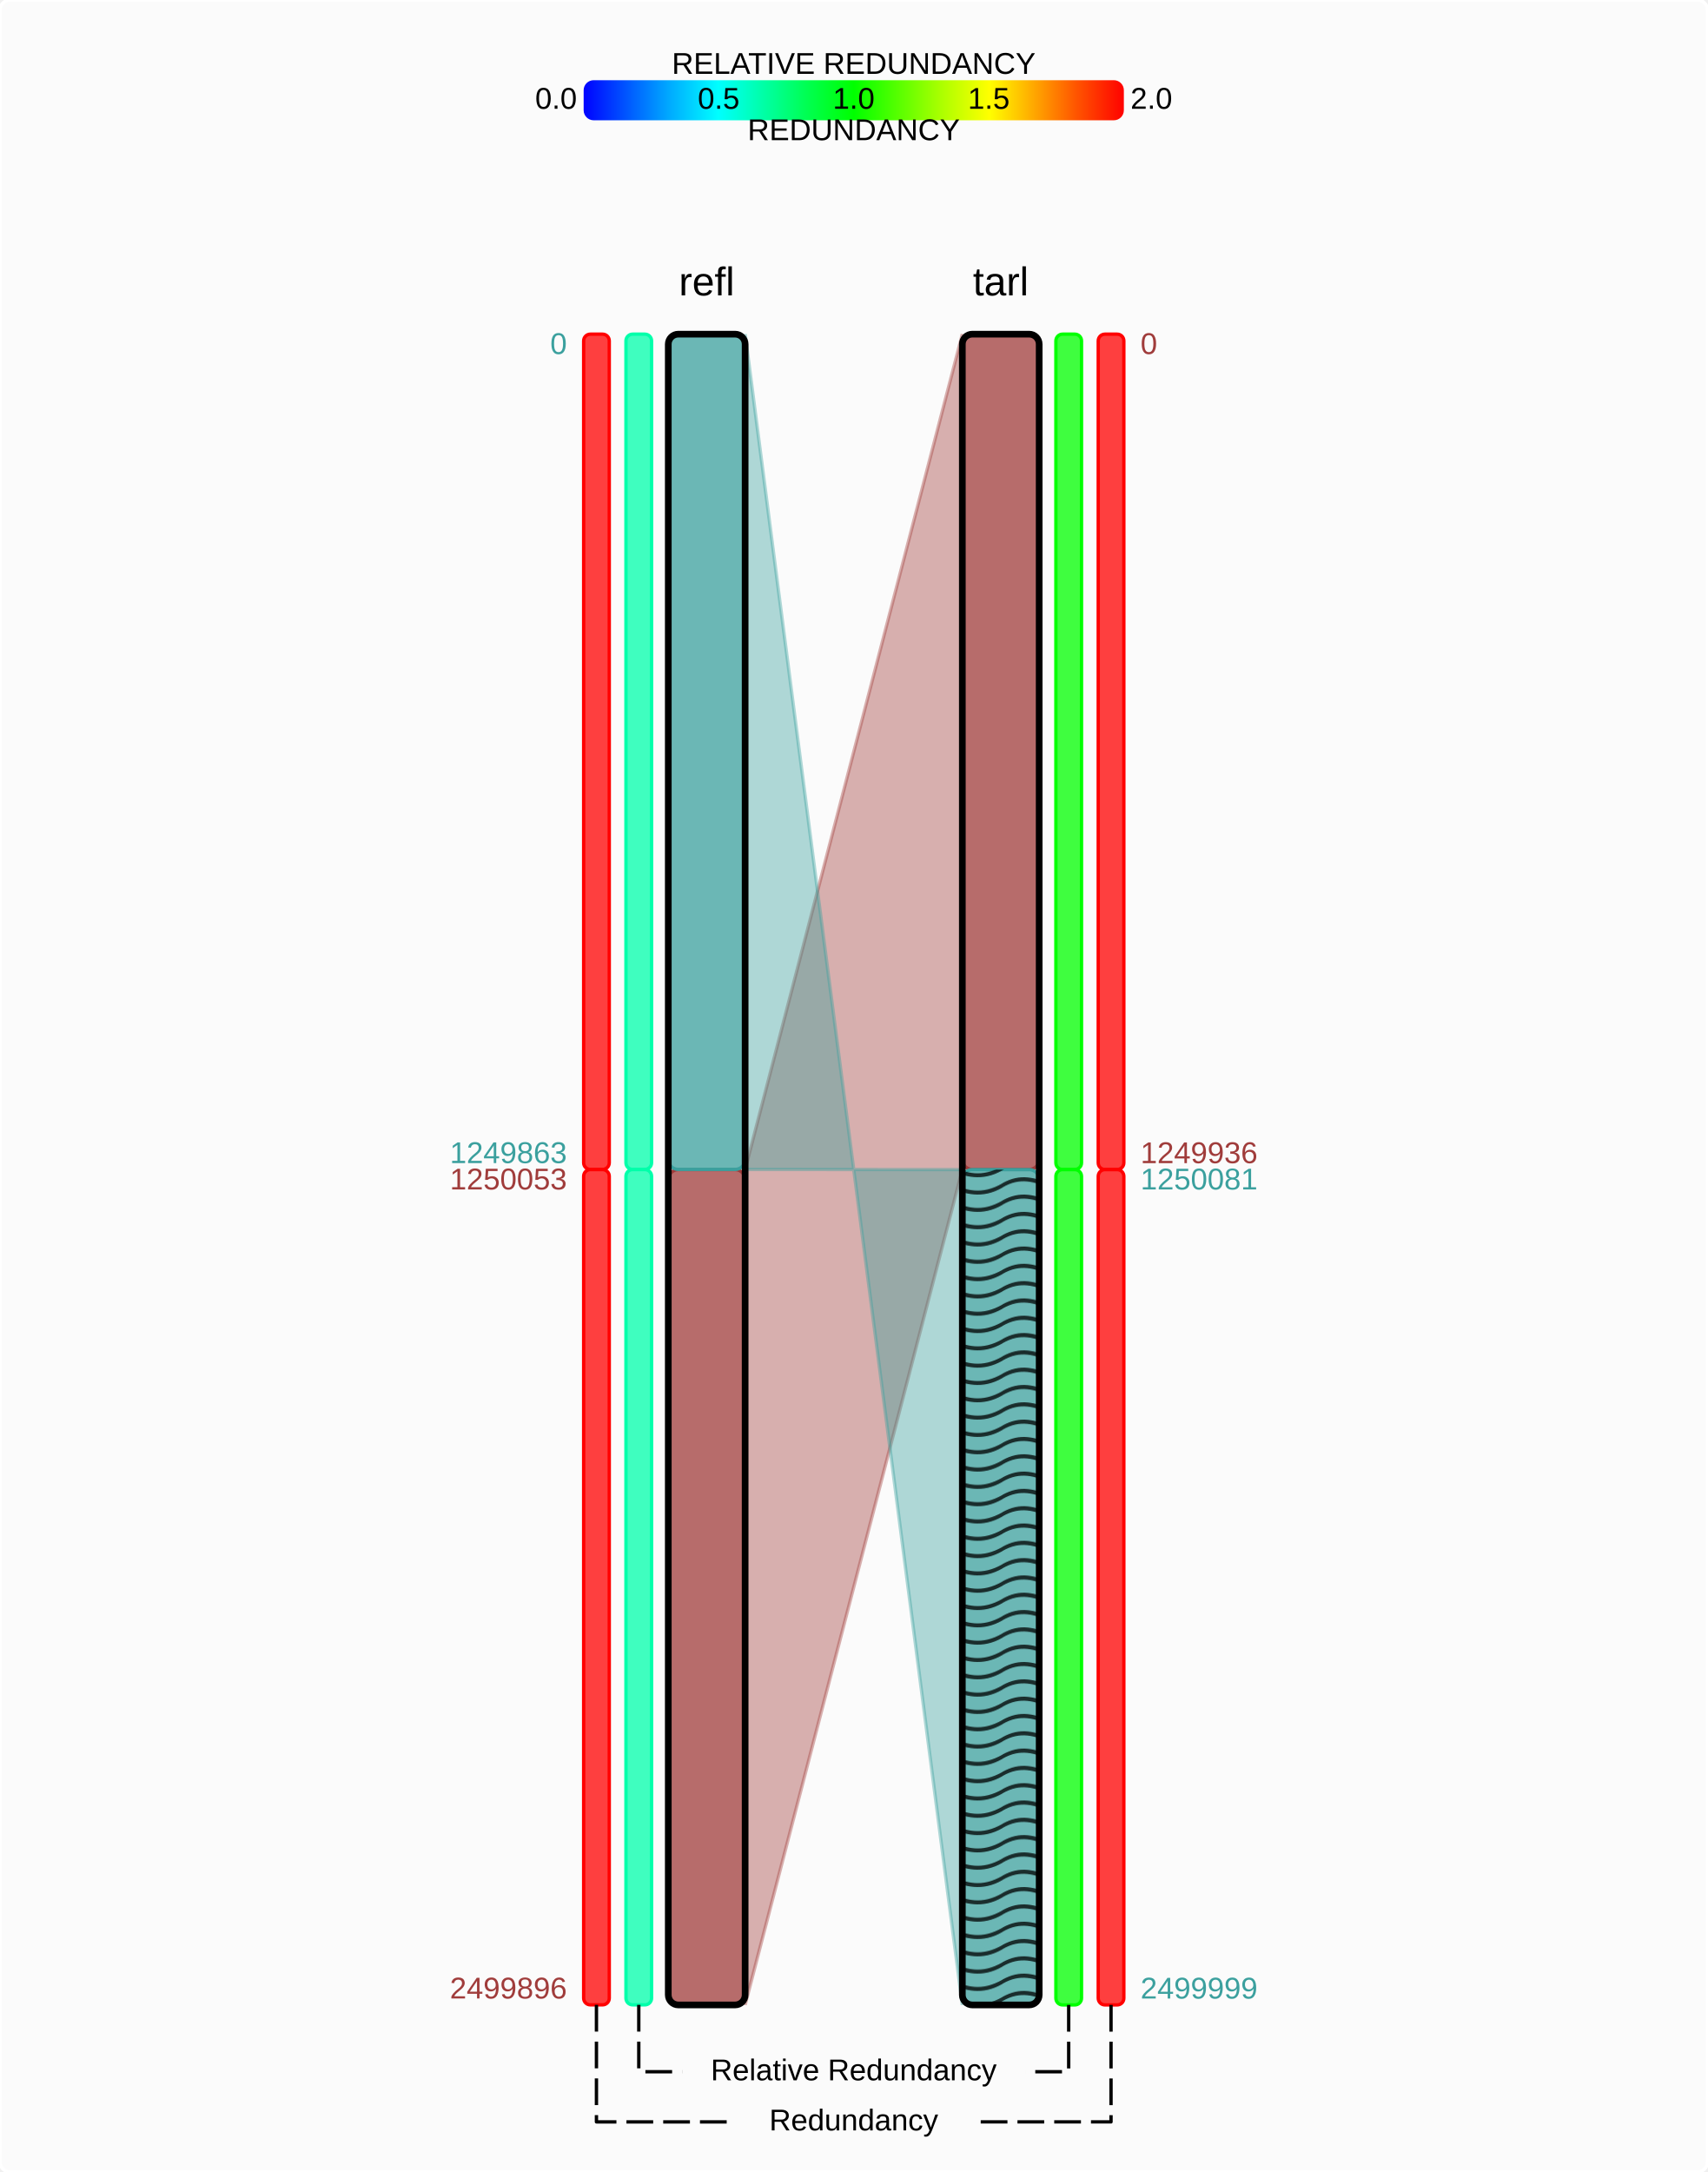
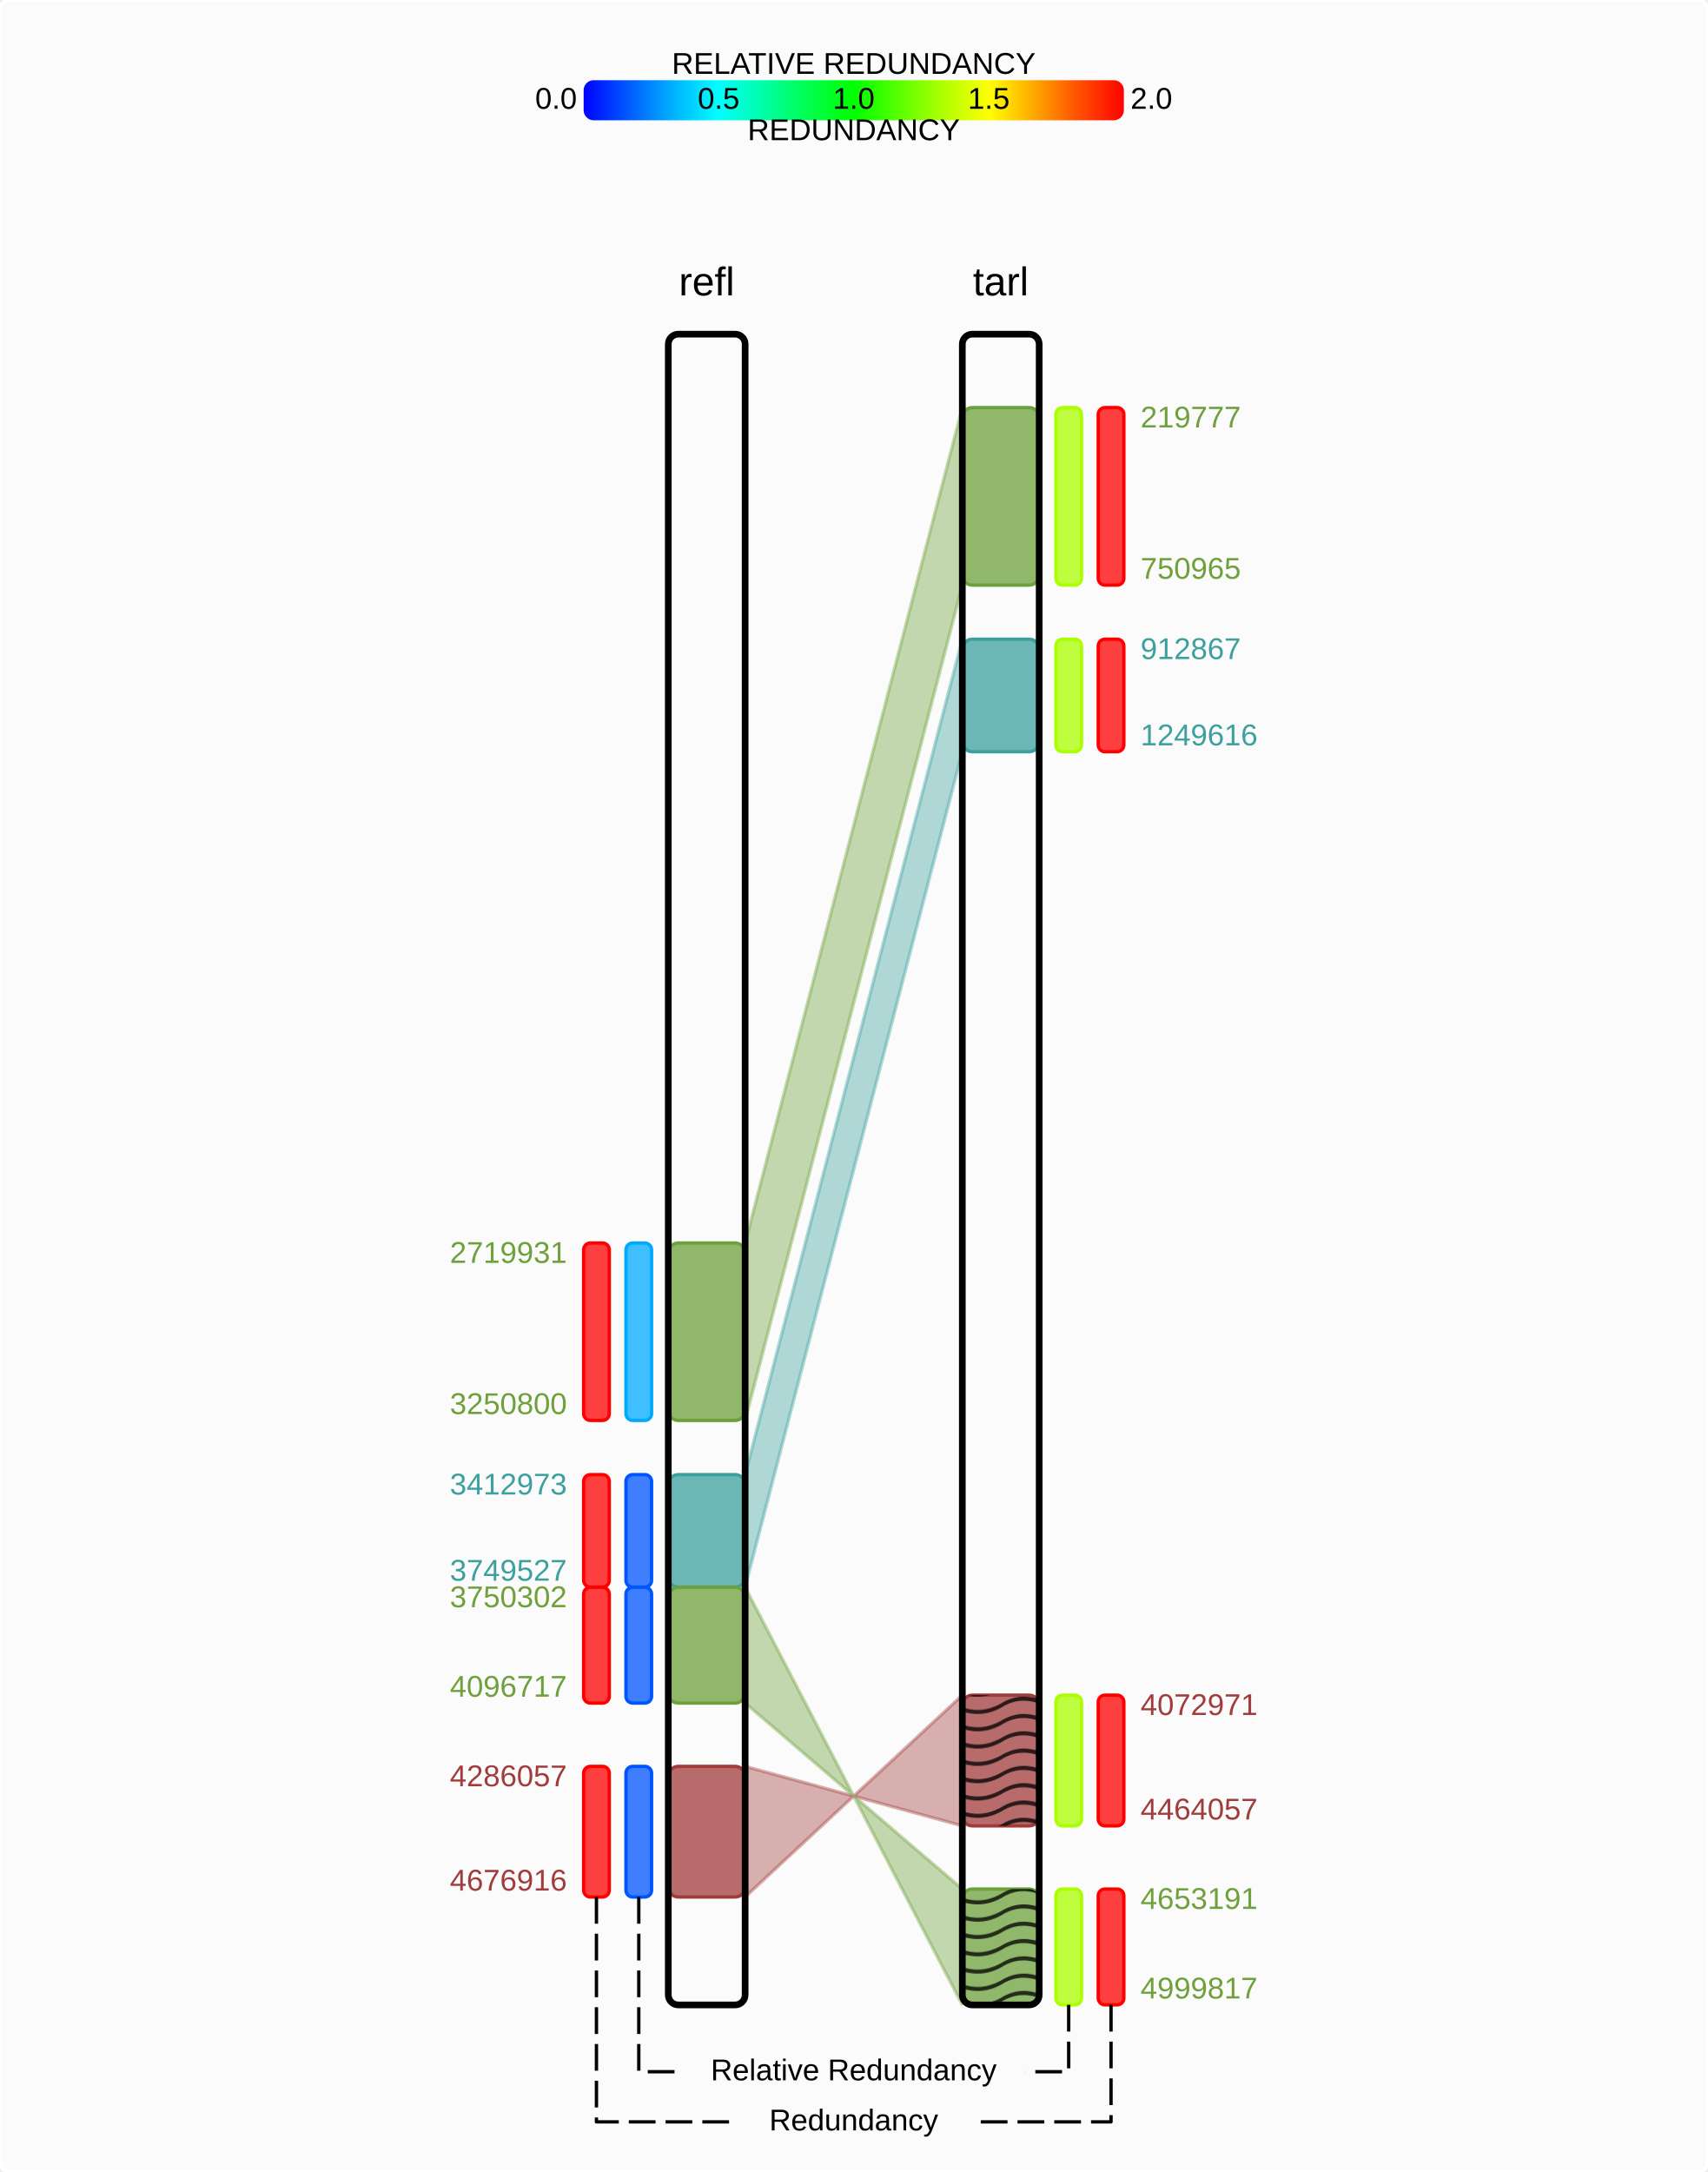
<svg xmlns="http://www.w3.org/2000/svg" width="511" height="650" id="svg2" version="1.1">
  <g id="layer1">
    <defs id="defs6211">
      <pattern id="Polkadots-large" patternTransform="translate(0,0)scale(10,10)" height="10" width="10" patternUnits="userSpaceOnUse">
        <circle id="circle4936" r="0.45" cy="0.810" cx="2.567" style="fill:black;stroke:none" />
        <circle id="circle4938" r="0.45" cy="2.33" cx="3.048" style="fill:black;stroke:none" />
        <circle id="circle4940" r="0.45" cy="2.415" cx="4.418" style="fill:black;stroke:none" />
        <circle id="circle4942" r="0.45" cy="3.029" cx="1.844" style="fill:black;stroke:none" />
        <circle id="circle4944" r="0.45" cy="1.363" cx="6.08" style="fill:black;stroke:none" />
        <circle id="circle4946" r="0.45" cy="4.413" cx="5.819" style="fill:black;stroke:none" />
        <circle id="circle4948" r="0.45" cy="4.048" cx="4.305" style="fill:black;stroke:none" />
        <circle id="circle4950" r="0.45" cy="3.045" cx="5.541" style="fill:black;stroke:none" />
        <circle id="circle4952" r="0.45" cy="5.527" cx="4.785" style="fill:black;stroke:none" />
        <circle id="circle4954" r="0.45" cy="5.184" cx="2.667" style="fill:black;stroke:none" />
        <circle id="circle4956" r="0.45" cy="1.448" cx="7.965" style="fill:black;stroke:none" />
        <circle id="circle4958" r="0.45" cy="5.049" cx="7.047" style="fill:black;stroke:none" />
        <circle id="circle4960" r="0.45" cy="0.895" cx="4.340" style="fill:black;stroke:none" />
        <circle id="circle4962" r="0.45" cy="0.340" cx="7.125" style="fill:black;stroke:none" />
        <circle id="circle4964" r="0.45" cy="1.049" cx="9.553" style="fill:black;stroke:none" />
        <circle id="circle4966" r="0.45" cy="2.689" cx="7.006" style="fill:black;stroke:none" />
        <circle id="circle4968" r="0.45" cy="2.689" cx="8.909" style="fill:black;stroke:none" />
        <circle id="circle4970" r="0.45" cy="4.407" cx="9.315" style="fill:black;stroke:none" />
        <circle id="circle4972" r="0.45" cy="3.870" cx="7.820" style="fill:black;stroke:none" />
        <circle id="circle4974" r="0.45" cy="5.948" cx="8.270" style="fill:black;stroke:none" />
        <circle id="circle4976" r="0.45" cy="7.428" cx="7.973" style="fill:black;stroke:none" />
        <circle id="circle4978" r="0.45" cy="8.072" cx="9.342" style="fill:black;stroke:none" />
        <circle id="circle4980" r="0.45" cy="9.315" cx="8.206" style="fill:black;stroke:none" />
        <circle id="circle4982" r="0.45" cy="9.475" cx="9.682" style="fill:black;stroke:none" />
        <circle id="circle4984" r="0.45" cy="6.186" cx="9.688" style="fill:black;stroke:none" />
        <circle id="circle4986" r="0.45" cy="6.296" cx="3.379" style="fill:black;stroke:none" />
        <circle id="circle4988" r="0.45" cy="8.204" cx="2.871" style="fill:black;stroke:none" />
        <circle id="circle4990" r="0.45" cy="8.719" cx="4.59" style="fill:black;stroke:none" />
        <circle id="circle4992" r="0.45" cy="9.671" cx="3.181" style="fill:black;stroke:none" />
        <circle id="circle4994" r="0.45" cy="7.315" cx="5.734" style="fill:black;stroke:none" />
        <circle id="circle4996" r="0.45" cy="6.513" cx="6.707" style="fill:black;stroke:none" />
        <circle id="circle4998" r="0.45" cy="9.670" cx="5.730" style="fill:black;stroke:none" />
        <circle id="circle5000" r="0.45" cy="8.373" cx="6.535" style="fill:black;stroke:none" />
        <circle id="circle5002" r="0.45" cy="7.154" cx="4.37" style="fill:black;stroke:none" />
        <circle id="circle5004" r="0.45" cy="7.25" cx="0.622" style="fill:black;stroke:none" />
        <circle id="circle5006" r="0.45" cy="5.679" cx="0.831" style="fill:black;stroke:none" />
        <circle id="circle5008" r="0.45" cy="8.519" cx="1.257" style="fill:black;stroke:none" />
        <circle id="circle5010" r="0.45" cy="6.877" cx="1.989" style="fill:black;stroke:none" />
        <circle id="circle5012" r="0.45" cy="3.181" cx="0.374" style="fill:black;stroke:none" />
        <circle id="circle5014" r="0.45" cy="1.664" cx="1.166" style="fill:black;stroke:none" />
        <circle id="circle5016" r="0.45" cy="0.093" cx="1.151" style="fill:black;stroke:none" />
        <circle id="circle5018" r="0.45" cy="10.093" cx="1.151" style="fill:black;stroke:none" />
        <circle id="circle5020" r="0.45" cy="4.451" cx="1.302" style="fill:black;stroke:none" />
        <circle id="circle5022" r="0.45" cy="3.763" cx="3.047" style="fill:black;stroke:none" />
      </pattern>
    </defs>
    <defs id="ffff">
      <pattern id="Wavy" height="5.181" width="30.0" patternUnits="userSpaceOnUse">
        <path id="path5114" d="M 7.597,0.061 C 5.079,-0.187 2.656,0.302 -0.01,1.788 L -0.01,3.061 C 2.773,1.431 5.173,1.052 7.472,1.280 C 9.770,1.508 11.969,2.361 14.253,3.218 C 18.820,4.931 23.804,6.676 30.066,3.061 L 30.062,1.788 C 23.622,5.497 19.246,3.770 14.691,2.061 C 12.413,1.207 10.115,0.311 7.597,0.061 z " style="fill:black;stroke:none;" />
      </pattern>
    </defs>
    <defs id="ffff">
      <pattern id="WavyWhite" height="5.181" width="30.0" patternUnits="userSpaceOnUse">
        <path id="path5114" d="M 7.597,0.061 C 5.079,-0.187 2.656,0.302 -0.01,1.788 L -0.01,3.061 C 2.773,1.431 5.173,1.052 7.472,1.280 C 9.770,1.508 11.969,2.361 14.253,3.218 C 18.820,4.931 23.804,6.676 30.066,3.061 L 30.062,1.788 C 23.622,5.497 19.246,3.770 14.691,2.061 C 12.413,1.207 10.115,0.311 7.597,0.061 z " style="fill:white;stroke:none;" />
      </pattern>
    </defs>
    <defs id="defs6219">
      <pattern id="xtrace" height="20.0" width="20.0" patternUnits="userSpaceOnUse">
        <path style="fill:#000000;stroke:#000000;stroke-width:0.30;stroke-linecap:butt;stroke-linejoin:miter;stroke-opacity:1;stroke-miterlimit:0;stroke-dasharray:none;fill-opacity:1" d="m 0.0,10.0 25,-25.0 0,5 -25,25 z" id="path7213" />
        <path style="fill:#000000;fill-opacity:1;stroke:#000000;stroke-width:0.30;stroke-linecap:butt;stroke-linejoin:miter;stroke-miterlimit:0;stroke-opacity:1;stroke-dasharray:none" d="m 0.0,30.0 25,-25.0 0,5 -25,25 z" id="path7213-8" />
        <path style="fill:#000000;fill-opacity:1;stroke:#000000;stroke-width:0.30;stroke-linecap:butt;stroke-linejoin:miter;stroke-miterlimit:0;stroke-opacity:1;stroke-dasharray:none" d="m 0.0,50.0 25,-25.0 0,5 -25,25 z" id="path7213-9" />
        <path style="fill:#000000;fill-opacity:1;stroke:#000000;stroke-width:0.30;stroke-linecap:butt;stroke-linejoin:miter;stroke-miterlimit:0;stroke-opacity:1;stroke-dasharray:none" d="m 0.0,70.0 25,-25.0 0,5 -25,25 z" id="path7213-10" />
        <path style="fill:#000000;fill-opacity:1;stroke:#000000;stroke-width:0.30;stroke-linecap:butt;stroke-linejoin:miter;stroke-miterlimit:0;stroke-opacity:1;stroke-dasharray:none" d="m 0.0,90.0 25,-25.0 0,5 -25,25 z" id="path7213-11" />
        <path style="fill:#000000;fill-opacity:1;stroke:#000000;stroke-width:0.30;stroke-linecap:butt;stroke-linejoin:miter;stroke-miterlimit:0;stroke-opacity:1;stroke-dasharray:none" d="m m 0.0,110.0 25,-25.0 0,05 -25,25 z" id="path7213-12" />
      </pattern>
    </defs>
    <defs id="defs4">
      <pattern id="dallas" patternTransform="translate(106.5938,206.9062)" height="4.75" width="4.75" patternUnits="userSpaceOnUse">
        <path style="fill:none;stroke:#000000;stroke-width:1;stroke-linecap:butt;stroke-linejoin:miter;stroke-miterlimit:0;stroke-opacity:1;stroke-dasharray:none" d="m -0.008,2.376 4.763,0" id="path2985" />
        <path style="fill:none;stroke:#000000;stroke-width:1;stroke-linecap:butt;stroke-linejoin:miter;stroke-miterlimit:0;stroke-opacity:1;stroke-dasharray:none" d="m 2.373,-0.006 0,4.763" id="path2985-1" />
      </pattern>
    </defs>
    <defs id="defs4">
      <pattern id="lineX" patternTransform="translate(106.5938,206.9062)" height="4.75" width="4.75" patternUnits="userSpaceOnUse">
        <path style="fill:none;stroke:#000000;stroke-width:1;stroke-linecap:butt;stroke-linejoin:miter;stroke-miterlimit:0;stroke-opacity:1;stroke-dasharray:none" d="m -0.008,2.376 4.763,0" id="path2985" />
      </pattern>
    </defs>
    <defs id="defs4">
      <pattern id="stripeX" patternTransform="translate(106.5938,206.9062)" height="4.75" width="4.75" patternUnits="userSpaceOnUse">
        <path style="fill:none;stroke:#000000;stroke-width:1;stroke-linecap:butt;stroke-linejoin:miter;stroke-miterlimit:0;stroke-opacity:1;stroke-dasharray:none" d="m 2.373,-0.006 0,4.763" id="path2985-1" />
      </pattern>
    </defs>
    <rect style="fill:white;stroke:white;fill-opacity:0.75;stroke-width:1;stroke-miterlimit:4;stroke-dasharray:none" id="rect3777" width="511.00" height="650.00" x="0.00" y="0.00" ry="3" />
    <text id="211.50000085.000000" x="211.50" y="85.00" dominant-baseline="middle" transform="" style="font-size:12px;font-style:normal;font-variant:normal;font-weight:normal;font-stretch:normal;fill:black;fill-opacity:1;text-align:start;line-height:125%%;writing-mode:lr-tb;text-anchor:middle;font-family:Arial;-inkscape-font-specification:Arial">refl</text>
    <text id="299.50000085.000000" x="299.50" y="85.00" dominant-baseline="middle" transform="" style="font-size:12px;font-style:normal;font-variant:normal;font-weight:normal;font-stretch:normal;fill:black;fill-opacity:1;text-align:start;line-height:125%%;writing-mode:lr-tb;text-anchor:middle;font-family:Arial;-inkscape-font-specification:Arial">tarl</text>
-     <text id="169.666667100.000000" x="169.67" y="100.00" dominant-baseline="text-before-edge" transform="" style="font-size:9px;font-style:normal;font-variant:normal;font-weight:normal;font-stretch:normal;fill:black;fill-opacity:1;text-align:start;line-height:125%%;writing-mode:lr-tb;text-anchor:end;font-family:Arial;-inkscape-font-specification:Arial">
-       <tspan id="1" style="fill:#3BA09E">0</tspan>
-     </text>
-     <text id="169.666667349.972600" x="169.67" y="349.97" dominant-baseline="text-after-edge" transform="" style="font-size:9px;font-style:normal;font-variant:normal;font-weight:normal;font-stretch:normal;fill:black;fill-opacity:1;text-align:start;line-height:125%%;writing-mode:lr-tb;text-anchor:end;font-family:Arial;-inkscape-font-specification:Arial">
-       <tspan id="1" style="fill:#3BA09E">1249863</tspan>
-     </text>
-     <text id="169.666667350.010600" x="169.67" y="350.01" dominant-baseline="text-before-edge" transform="" style="font-size:9px;font-style:normal;font-variant:normal;font-weight:normal;font-stretch:normal;fill:black;fill-opacity:1;text-align:start;line-height:125%%;writing-mode:lr-tb;text-anchor:end;font-family:Arial;-inkscape-font-specification:Arial">
-       <tspan id="0" style="fill:#A03C3B">1250053</tspan>
-     </text>
-     <text id="169.666667599.979200" x="169.67" y="599.98" dominant-baseline="text-after-edge" transform="" style="font-size:9px;font-style:normal;font-variant:normal;font-weight:normal;font-stretch:normal;fill:black;fill-opacity:1;text-align:start;line-height:125%%;writing-mode:lr-tb;text-anchor:end;font-family:Arial;-inkscape-font-specification:Arial">
-       <tspan id="0" style="fill:#A03C3B">2499896</tspan>
-     </text>
-     <text id="341.333333100.000000" x="341.33" y="100.00" dominant-baseline="text-before-edge" transform="" style="font-size:9px;font-style:normal;font-variant:normal;font-weight:normal;font-stretch:normal;fill:black;fill-opacity:1;text-align:start;line-height:125%%;writing-mode:lr-tb;text-anchor:start;font-family:Arial;-inkscape-font-specification:Arial">
-       <tspan id="0" style="fill:#A03C3B">0</tspan>
-     </text>
-     <text id="341.333333349.987200" x="341.33" y="349.99" dominant-baseline="text-after-edge" transform="" style="font-size:9px;font-style:normal;font-variant:normal;font-weight:normal;font-stretch:normal;fill:black;fill-opacity:1;text-align:start;line-height:125%%;writing-mode:lr-tb;text-anchor:start;font-family:Arial;-inkscape-font-specification:Arial">
-       <tspan id="0" style="fill:#A03C3B">1249936</tspan>
-     </text>
-     <text id="341.333333350.016200" x="341.33" y="350.02" dominant-baseline="text-before-edge" transform="" style="font-size:9px;font-style:normal;font-variant:normal;font-weight:normal;font-stretch:normal;fill:black;fill-opacity:1;text-align:start;line-height:125%%;writing-mode:lr-tb;text-anchor:start;font-family:Arial;-inkscape-font-specification:Arial">
-       <tspan id="1" style="fill:#3BA09E">1250081</tspan>
-     </text>
-     <text id="341.333333599.999800" x="341.33" y="600.00" dominant-baseline="text-after-edge" transform="" style="font-size:9px;font-style:normal;font-variant:normal;font-weight:normal;font-stretch:normal;fill:black;fill-opacity:1;text-align:start;line-height:125%%;writing-mode:lr-tb;text-anchor:start;font-family:Arial;-inkscape-font-specification:Arial">
-       <tspan id="1" style="fill:#3BA09E">2499999</tspan>
-     </text>
-     <rect style="fill:#A03C3B;stroke:#A03C3B;fill-opacity:0.75;stroke-width:1;stroke-miterlimit:4;stroke-dasharray:none" id="rect3777" width="23.00" height="249.97" x="200.00" y="350.01" ry="3" />
-     <rect style="fill:#00ffaa;stroke:#00ffaa;fill-opacity:0.75;stroke-width:1;stroke-miterlimit:4;stroke-dasharray:none" id="rect3777" width="7.67" height="249.97" x="187.33" y="350.01" ry="2" />
-     <rect style="fill:#ff0000;stroke:#ff0000;fill-opacity:0.75;stroke-width:1;stroke-miterlimit:4;stroke-dasharray:none" id="rect3777" width="7.67" height="249.97" x="174.67" y="350.01" ry="2" />
-     <rect style="fill:#A03C3B;stroke:#A03C3B;fill-opacity:0.75;stroke-width:1;stroke-miterlimit:4;stroke-dasharray:none" id="rect3777" width="23.00" height="249.99" x="288.00" y="100.00" ry="3" />
-     <rect style="fill:#00ff00;stroke:#00ff00;fill-opacity:0.75;stroke-width:1;stroke-miterlimit:4;stroke-dasharray:none" id="rect3777" width="7.67" height="249.99" x="316.00" y="100.00" ry="2" />
-     <rect style="fill:#ff0000;stroke:#ff0000;fill-opacity:0.75;stroke-width:1;stroke-miterlimit:4;stroke-dasharray:none" id="rect3777" width="7.67" height="249.99" x="328.67" y="100.00" ry="2" />
-     <polygon points="223.00,350.01 223.00,599.98 288.00,349.99 288.00,100.00" style="fill:#A03C3B;stroke:#A03C3B;stroke-width:1;stroke-opacity:0.4;fill-opacity:0.4" />
-     <rect style="fill:#3BA09E;stroke:#3BA09E;fill-opacity:0.75;stroke-width:1;stroke-miterlimit:4;stroke-dasharray:none" id="rect3777" width="23.00" height="249.97" x="200.00" y="100.00" ry="3" />
-     <rect style="fill:#00ffaa;stroke:#00ffaa;fill-opacity:0.75;stroke-width:1;stroke-miterlimit:4;stroke-dasharray:none" id="rect3777" width="7.67" height="249.97" x="187.33" y="100.00" ry="2" />
-     <rect style="fill:#ff0000;stroke:#ff0000;fill-opacity:0.75;stroke-width:1;stroke-miterlimit:4;stroke-dasharray:none" id="rect3777" width="7.67" height="249.97" x="174.67" y="100.00" ry="2" />
-     <rect style="fill:#3BA09E;stroke:#3BA09E;fill-opacity:0.75;stroke-width:1;stroke-miterlimit:4;stroke-dasharray:none" id="rect3777" width="23.00" height="249.98" x="288.00" y="350.02" ry="3" />
-     <rect style="fill-opacity:0.75;stroke-width:2;stroke-miterlimit:4;stroke-dasharray:none;fill:url(#Wavy);fill-rule:nonzero;opacity:1;" id="rect6217" width="23.00" height="249.98" x="288.00" y="350.02" ry="3" />
-     <rect style="fill:#00ff00;stroke:#00ff00;fill-opacity:0.75;stroke-width:1;stroke-miterlimit:4;stroke-dasharray:none" id="rect3777" width="7.67" height="249.98" x="316.00" y="350.02" ry="2" />
-     <rect style="fill:#ff0000;stroke:#ff0000;fill-opacity:0.75;stroke-width:1;stroke-miterlimit:4;stroke-dasharray:none" id="rect3777" width="7.67" height="249.98" x="328.67" y="350.02" ry="2" />
-     <polygon points="223.00,100.00 223.00,349.97 288.00,350.02 288.00,600.00" style="fill:#3BA09E;stroke:#3BA09E;stroke-width:1;stroke-opacity:0.4;fill-opacity:0.4" />
+     <text id="169.666667371.993100" x="169.67" y="371.99" dominant-baseline="text-before-edge" transform="" style="font-size:9px;font-style:normal;font-variant:normal;font-weight:normal;font-stretch:normal;fill:black;fill-opacity:1;text-align:start;line-height:125%%;writing-mode:lr-tb;text-anchor:end;font-family:Arial;-inkscape-font-specification:Arial">
+       <tspan id="5" style="fill:#6EA03B">2719931</tspan>
+     </text>
+     <text id="169.666667425.080000" x="169.67" y="425.08" dominant-baseline="text-after-edge" transform="" style="font-size:9px;font-style:normal;font-variant:normal;font-weight:normal;font-stretch:normal;fill:black;fill-opacity:1;text-align:start;line-height:125%%;writing-mode:lr-tb;text-anchor:end;font-family:Arial;-inkscape-font-specification:Arial">
+       <tspan id="5" style="fill:#6EA03B">3250800</tspan>
+     </text>
+     <text id="169.666667441.297300" x="169.67" y="441.30" dominant-baseline="text-before-edge" transform="" style="font-size:9px;font-style:normal;font-variant:normal;font-weight:normal;font-stretch:normal;fill:black;fill-opacity:1;text-align:start;line-height:125%%;writing-mode:lr-tb;text-anchor:end;font-family:Arial;-inkscape-font-specification:Arial">
+       <tspan id="10" style="fill:#3BA09E">3412973</tspan>
+     </text>
+     <text id="169.666667474.952700" x="169.67" y="474.95" dominant-baseline="text-after-edge" transform="" style="font-size:9px;font-style:normal;font-variant:normal;font-weight:normal;font-stretch:normal;fill:black;fill-opacity:1;text-align:start;line-height:125%%;writing-mode:lr-tb;text-anchor:end;font-family:Arial;-inkscape-font-specification:Arial">
+       <tspan id="10" style="fill:#3BA09E">3749527</tspan>
+     </text>
+     <text id="169.666667475.030200" x="169.67" y="475.03" dominant-baseline="text-before-edge" transform="" style="font-size:9px;font-style:normal;font-variant:normal;font-weight:normal;font-stretch:normal;fill:black;fill-opacity:1;text-align:start;line-height:125%%;writing-mode:lr-tb;text-anchor:end;font-family:Arial;-inkscape-font-specification:Arial">
+       <tspan id="29" style="fill:#6EA03B">3750302</tspan>
+     </text>
+     <text id="169.666667509.671700" x="169.67" y="509.67" dominant-baseline="text-after-edge" transform="" style="font-size:9px;font-style:normal;font-variant:normal;font-weight:normal;font-stretch:normal;fill:black;fill-opacity:1;text-align:start;line-height:125%%;writing-mode:lr-tb;text-anchor:end;font-family:Arial;-inkscape-font-specification:Arial">
+       <tspan id="29" style="fill:#6EA03B">4096717</tspan>
+     </text>
+     <text id="169.666667528.605700" x="169.67" y="528.61" dominant-baseline="text-before-edge" transform="" style="font-size:9px;font-style:normal;font-variant:normal;font-weight:normal;font-stretch:normal;fill:black;fill-opacity:1;text-align:start;line-height:125%%;writing-mode:lr-tb;text-anchor:end;font-family:Arial;-inkscape-font-specification:Arial">
+       <tspan id="24" style="fill:#A03C3B">4286057</tspan>
+     </text>
+     <text id="169.666667567.691600" x="169.67" y="567.69" dominant-baseline="text-after-edge" transform="" style="font-size:9px;font-style:normal;font-variant:normal;font-weight:normal;font-stretch:normal;fill:black;fill-opacity:1;text-align:start;line-height:125%%;writing-mode:lr-tb;text-anchor:end;font-family:Arial;-inkscape-font-specification:Arial">
+       <tspan id="24" style="fill:#A03C3B">4676916</tspan>
+     </text>
+     <text id="341.333333121.977700" x="341.33" y="121.98" dominant-baseline="text-before-edge" transform="" style="font-size:9px;font-style:normal;font-variant:normal;font-weight:normal;font-stretch:normal;fill:black;fill-opacity:1;text-align:start;line-height:125%%;writing-mode:lr-tb;text-anchor:start;font-family:Arial;-inkscape-font-specification:Arial">
+       <tspan id="5" style="fill:#6EA03B">219777</tspan>
+     </text>
+     <text id="341.333333175.096500" x="341.33" y="175.10" dominant-baseline="text-after-edge" transform="" style="font-size:9px;font-style:normal;font-variant:normal;font-weight:normal;font-stretch:normal;fill:black;fill-opacity:1;text-align:start;line-height:125%%;writing-mode:lr-tb;text-anchor:start;font-family:Arial;-inkscape-font-specification:Arial">
+       <tspan id="5" style="fill:#6EA03B">750965</tspan>
+     </text>
+     <text id="341.333333191.286700" x="341.33" y="191.29" dominant-baseline="text-before-edge" transform="" style="font-size:9px;font-style:normal;font-variant:normal;font-weight:normal;font-stretch:normal;fill:black;fill-opacity:1;text-align:start;line-height:125%%;writing-mode:lr-tb;text-anchor:start;font-family:Arial;-inkscape-font-specification:Arial">
+       <tspan id="10" style="fill:#3BA09E">912867</tspan>
+     </text>
+     <text id="341.333333224.961600" x="341.33" y="224.96" dominant-baseline="text-after-edge" transform="" style="font-size:9px;font-style:normal;font-variant:normal;font-weight:normal;font-stretch:normal;fill:black;fill-opacity:1;text-align:start;line-height:125%%;writing-mode:lr-tb;text-anchor:start;font-family:Arial;-inkscape-font-specification:Arial">
+       <tspan id="10" style="fill:#3BA09E">1249616</tspan>
+     </text>
+     <text id="341.333333507.297100" x="341.33" y="507.30" dominant-baseline="text-before-edge" transform="" style="font-size:9px;font-style:normal;font-variant:normal;font-weight:normal;font-stretch:normal;fill:black;fill-opacity:1;text-align:start;line-height:125%%;writing-mode:lr-tb;text-anchor:start;font-family:Arial;-inkscape-font-specification:Arial">
+       <tspan id="24" style="fill:#A03C3B">4072971</tspan>
+     </text>
+     <text id="341.333333546.405700" x="341.33" y="546.41" dominant-baseline="text-after-edge" transform="" style="font-size:9px;font-style:normal;font-variant:normal;font-weight:normal;font-stretch:normal;fill:black;fill-opacity:1;text-align:start;line-height:125%%;writing-mode:lr-tb;text-anchor:start;font-family:Arial;-inkscape-font-specification:Arial">
+       <tspan id="24" style="fill:#A03C3B">4464057</tspan>
+     </text>
+     <text id="341.333333565.319100" x="341.33" y="565.32" dominant-baseline="text-before-edge" transform="" style="font-size:9px;font-style:normal;font-variant:normal;font-weight:normal;font-stretch:normal;fill:black;fill-opacity:1;text-align:start;line-height:125%%;writing-mode:lr-tb;text-anchor:start;font-family:Arial;-inkscape-font-specification:Arial">
+       <tspan id="29" style="fill:#6EA03B">4653191</tspan>
+     </text>
+     <text id="341.333333599.981700" x="341.33" y="599.98" dominant-baseline="text-after-edge" transform="" style="font-size:9px;font-style:normal;font-variant:normal;font-weight:normal;font-stretch:normal;fill:black;fill-opacity:1;text-align:start;line-height:125%%;writing-mode:lr-tb;text-anchor:start;font-family:Arial;-inkscape-font-specification:Arial">
+       <tspan id="29" style="fill:#6EA03B">4999817</tspan>
+     </text>
+     <rect style="fill:#6EA03B;stroke:#6EA03B;fill-opacity:0.75;stroke-width:1;stroke-miterlimit:4;stroke-dasharray:none" id="rect3777" width="23.00" height="53.09" x="200.00" y="371.99" ry="3" />
+     <rect style="fill:#00aaff;stroke:#00aaff;fill-opacity:0.75;stroke-width:1;stroke-miterlimit:4;stroke-dasharray:none" id="rect3777" width="7.67" height="53.09" x="187.33" y="371.99" ry="2" />
+     <rect style="fill:#ff0000;stroke:#ff0000;fill-opacity:0.75;stroke-width:1;stroke-miterlimit:4;stroke-dasharray:none" id="rect3777" width="7.67" height="53.09" x="174.67" y="371.99" ry="2" />
+     <rect style="fill:#6EA03B;stroke:#6EA03B;fill-opacity:0.75;stroke-width:1;stroke-miterlimit:4;stroke-dasharray:none" id="rect3777" width="23.00" height="53.12" x="288.00" y="121.98" ry="3" />
+     <rect style="fill:#aaff00;stroke:#aaff00;fill-opacity:0.75;stroke-width:1;stroke-miterlimit:4;stroke-dasharray:none" id="rect3777" width="7.67" height="53.12" x="316.00" y="121.98" ry="2" />
+     <rect style="fill:#ff0000;stroke:#ff0000;fill-opacity:0.75;stroke-width:1;stroke-miterlimit:4;stroke-dasharray:none" id="rect3777" width="7.67" height="53.12" x="328.67" y="121.98" ry="2" />
+     <polygon points="223.00,371.99 223.00,425.08 288.00,175.10 288.00,121.98" style="fill:#6EA03B;stroke:#6EA03B;stroke-width:1;stroke-opacity:0.4;fill-opacity:0.4" />
+     <rect style="fill:#3BA09E;stroke:#3BA09E;fill-opacity:0.75;stroke-width:1;stroke-miterlimit:4;stroke-dasharray:none" id="rect3777" width="23.00" height="33.66" x="200.00" y="441.30" ry="3" />
+     <rect style="fill:#0055ff;stroke:#0055ff;fill-opacity:0.75;stroke-width:1;stroke-miterlimit:4;stroke-dasharray:none" id="rect3777" width="7.67" height="33.66" x="187.33" y="441.30" ry="2" />
+     <rect style="fill:#ff0000;stroke:#ff0000;fill-opacity:0.75;stroke-width:1;stroke-miterlimit:4;stroke-dasharray:none" id="rect3777" width="7.67" height="33.66" x="174.67" y="441.30" ry="2" />
+     <rect style="fill:#3BA09E;stroke:#3BA09E;fill-opacity:0.75;stroke-width:1;stroke-miterlimit:4;stroke-dasharray:none" id="rect3777" width="23.00" height="33.67" x="288.00" y="191.29" ry="3" />
+     <rect style="fill:#aaff00;stroke:#aaff00;fill-opacity:0.75;stroke-width:1;stroke-miterlimit:4;stroke-dasharray:none" id="rect3777" width="7.67" height="33.67" x="316.00" y="191.29" ry="2" />
+     <rect style="fill:#ff0000;stroke:#ff0000;fill-opacity:0.75;stroke-width:1;stroke-miterlimit:4;stroke-dasharray:none" id="rect3777" width="7.67" height="33.67" x="328.67" y="191.29" ry="2" />
+     <polygon points="223.00,441.30 223.00,474.95 288.00,224.96 288.00,191.29" style="fill:#3BA09E;stroke:#3BA09E;stroke-width:1;stroke-opacity:0.4;fill-opacity:0.4" />
+     <rect style="fill:#A03C3B;stroke:#A03C3B;fill-opacity:0.75;stroke-width:1;stroke-miterlimit:4;stroke-dasharray:none" id="rect3777" width="23.00" height="39.09" x="200.00" y="528.61" ry="3" />
+     <rect style="fill:#0055ff;stroke:#0055ff;fill-opacity:0.75;stroke-width:1;stroke-miterlimit:4;stroke-dasharray:none" id="rect3777" width="7.67" height="39.09" x="187.33" y="528.61" ry="2" />
+     <rect style="fill:#ff0000;stroke:#ff0000;fill-opacity:0.75;stroke-width:1;stroke-miterlimit:4;stroke-dasharray:none" id="rect3777" width="7.67" height="39.09" x="174.67" y="528.61" ry="2" />
+     <rect style="fill:#A03C3B;stroke:#A03C3B;fill-opacity:0.75;stroke-width:1;stroke-miterlimit:4;stroke-dasharray:none" id="rect3777" width="23.00" height="39.11" x="288.00" y="507.30" ry="3" />
+     <rect style="fill-opacity:0.75;stroke-width:2;stroke-miterlimit:4;stroke-dasharray:none;fill:url(#Wavy);fill-rule:nonzero;opacity:1;" id="rect6217" width="23.00" height="39.11" x="288.00" y="507.30" ry="3" />
+     <rect style="fill:#aaff00;stroke:#aaff00;fill-opacity:0.75;stroke-width:1;stroke-miterlimit:4;stroke-dasharray:none" id="rect3777" width="7.67" height="39.11" x="316.00" y="507.30" ry="2" />
+     <rect style="fill:#ff0000;stroke:#ff0000;fill-opacity:0.75;stroke-width:1;stroke-miterlimit:4;stroke-dasharray:none" id="rect3777" width="7.67" height="39.11" x="328.67" y="507.30" ry="2" />
+     <polygon points="223.00,528.61 223.00,567.69 288.00,507.30 288.00,546.41" style="fill:#A03C3B;stroke:#A03C3B;stroke-width:1;stroke-opacity:0.4;fill-opacity:0.4" />
+     <rect style="fill:#6EA03B;stroke:#6EA03B;fill-opacity:0.75;stroke-width:1;stroke-miterlimit:4;stroke-dasharray:none" id="rect3777" width="23.00" height="34.64" x="200.00" y="475.03" ry="3" />
+     <rect style="fill:#0055ff;stroke:#0055ff;fill-opacity:0.75;stroke-width:1;stroke-miterlimit:4;stroke-dasharray:none" id="rect3777" width="7.67" height="34.64" x="187.33" y="475.03" ry="2" />
+     <rect style="fill:#ff0000;stroke:#ff0000;fill-opacity:0.75;stroke-width:1;stroke-miterlimit:4;stroke-dasharray:none" id="rect3777" width="7.67" height="34.64" x="174.67" y="475.03" ry="2" />
+     <rect style="fill:#6EA03B;stroke:#6EA03B;fill-opacity:0.75;stroke-width:1;stroke-miterlimit:4;stroke-dasharray:none" id="rect3777" width="23.00" height="34.66" x="288.00" y="565.32" ry="3" />
+     <rect style="fill-opacity:0.75;stroke-width:2;stroke-miterlimit:4;stroke-dasharray:none;fill:url(#Wavy);fill-rule:nonzero;opacity:1;" id="rect6217" width="23.00" height="34.66" x="288.00" y="565.32" ry="3" />
+     <rect style="fill:#aaff00;stroke:#aaff00;fill-opacity:0.75;stroke-width:1;stroke-miterlimit:4;stroke-dasharray:none" id="rect3777" width="7.67" height="34.66" x="316.00" y="565.32" ry="2" />
+     <rect style="fill:#ff0000;stroke:#ff0000;fill-opacity:0.75;stroke-width:1;stroke-miterlimit:4;stroke-dasharray:none" id="rect3777" width="7.67" height="34.66" x="328.67" y="565.32" ry="2" />
+     <polygon points="223.00,475.03 223.00,509.67 288.00,565.32 288.00,599.98" style="fill:#6EA03B;stroke:#6EA03B;stroke-width:1;stroke-opacity:0.4;fill-opacity:0.4" />
    <rect style="fill:none;stroke:#000000;stroke-width:2;stroke-linecap:butt;stroke-linejoin:miter;stroke-miterlimit:4;stroke-opacity:1;stroke-dasharray:none" id="rect2985" width="23.00" height="500.00" x="200.00" y="100.00" ry="3" />
    <rect style="fill:none;stroke:#000000;stroke-width:2;stroke-linecap:butt;stroke-linejoin:miter;stroke-miterlimit:4;stroke-opacity:1;stroke-dasharray:none" id="rect2985" width="23.00" height="500.00" x="288.00" y="100.00" ry="3" />
    <text id="255.50000024.000000" x="255.50" y="24.00" dominant-baseline="text-after-edge" transform="" style="font-size:9px;font-style:normal;font-variant:normal;font-weight:normal;font-stretch:normal;fill:black;fill-opacity:1;text-align:start;line-height:125%%;writing-mode:lr-tb;text-anchor:middle;font-family:Arial;-inkscape-font-specification:Arial">RELATIVE REDUNDANCY</text>
    <defs>
      <linearGradient id="grad174.66666724.000000" x1="0%" y1="0%" x2="100%" y2="0%">
        <stop offset="0%" style="stop-color:#0000ff;stop-opacity:1" />
        <stop offset="8%" style="stop-color:#0055ff;stop-opacity:1" />
        <stop offset="16%" style="stop-color:#00aaff;stop-opacity:1" />
        <stop offset="25%" style="stop-color:#00ffff;stop-opacity:1" />
        <stop offset="33%" style="stop-color:#00ffaa;stop-opacity:1" />
        <stop offset="41%" style="stop-color:#00ff55;stop-opacity:1" />
        <stop offset="50%" style="stop-color:#00ff00;stop-opacity:1" />
        <stop offset="58%" style="stop-color:#55ff00;stop-opacity:1" />
        <stop offset="66%" style="stop-color:#aaff00;stop-opacity:1" />
        <stop offset="75%" style="stop-color:#ffff00;stop-opacity:1" />
        <stop offset="83%" style="stop-color:#ffaa00;stop-opacity:1" />
        <stop offset="91%" style="stop-color:#ff5500;stop-opacity:1" />
        <stop offset="100%" style="stop-color:#ff0000;stop-opacity:1" />
      </linearGradient>
    </defs>
    <rect fill="url(#grad174.66666724.000000)" width="161.67" height="12.00" x="174.67" y="24.00" ry="3" />
    <text id="172.66666730.000000" x="172.67" y="30.00" dominant-baseline="middle" transform="" style="font-size:9px;font-style:normal;font-variant:normal;font-weight:normal;font-stretch:normal;fill:black;fill-opacity:1;text-align:start;line-height:125%%;writing-mode:lr-tb;text-anchor:end;font-family:Arial;-inkscape-font-specification:Arial">0.0</text>
    <text id="215.08333330.000000" x="215.08" y="30.00" dominant-baseline="middle" transform="" style="font-size:9px;font-style:normal;font-variant:normal;font-weight:normal;font-stretch:normal;fill:black;fill-opacity:1;text-align:start;line-height:125%%;writing-mode:lr-tb;text-anchor:middle;font-family:Arial;-inkscape-font-specification:Arial">0.5</text>
    <text id="255.50000030.000000" x="255.50" y="30.00" dominant-baseline="middle" transform="" style="font-size:9px;font-style:normal;font-variant:normal;font-weight:normal;font-stretch:normal;fill:black;fill-opacity:1;text-align:start;line-height:125%%;writing-mode:lr-tb;text-anchor:middle;font-family:Arial;-inkscape-font-specification:Arial">1.0</text>
    <text id="295.91666730.000000" x="295.92" y="30.00" dominant-baseline="middle" transform="" style="font-size:9px;font-style:normal;font-variant:normal;font-weight:normal;font-stretch:normal;fill:black;fill-opacity:1;text-align:start;line-height:125%%;writing-mode:lr-tb;text-anchor:middle;font-family:Arial;-inkscape-font-specification:Arial">1.5</text>
    <text id="338.33333330.000000" x="338.33" y="30.00" dominant-baseline="middle" transform="" style="font-size:9px;font-style:normal;font-variant:normal;font-weight:normal;font-stretch:normal;fill:black;fill-opacity:1;text-align:start;line-height:125%%;writing-mode:lr-tb;text-anchor:start;font-family:Arial;-inkscape-font-specification:Arial">2.0</text>
    <text id="255.50000036.000000" x="255.50" y="36.00" dominant-baseline="text-before-edge" transform="" style="font-size:9px;font-style:normal;font-variant:normal;font-weight:normal;font-stretch:normal;fill:black;fill-opacity:1;text-align:start;line-height:125%%;writing-mode:lr-tb;text-anchor:middle;font-family:Arial;-inkscape-font-specification:Arial">REDUNDANCY</text>
-     <path d="M 191.17,599.98 v 20.021 h 13" style="fill:none;stroke:black;stroke-linejoin:round;stroke-dasharray:8 3;stroke-width:1.00" />
-     <path d="M 319.83,600.00 v 20 h -13" style="fill:none;stroke:black;stroke-linejoin:round;stroke-dasharray:8 3;stroke-width:1.00" />
+     <path d="M 191.17,567.69 v 52.308 h 13" style="fill:none;stroke:black;stroke-linejoin:round;stroke-dasharray:8 3;stroke-width:1.00" />
+     <path d="M 319.83,599.98 v 20.018 h -13" style="fill:none;stroke:black;stroke-linejoin:round;stroke-dasharray:8 3;stroke-width:1.00" />
    <text id="255.500000620.000000" x="255.50" y="620.00" dominant-baseline="middle" transform="" style="font-size:9px;font-style:normal;font-variant:normal;font-weight:normal;font-stretch:normal;fill:black;fill-opacity:1;text-align:start;line-height:125%%;writing-mode:lr-tb;text-anchor:middle;font-family:Arial;-inkscape-font-specification:Arial">Relative Redundancy</text>
-     <path d="M 178.50,599.98 v 35.021 h 40.667" style="fill:none;stroke:black;stroke-linejoin:round;stroke-dasharray:8 3;stroke-width:1.00" />
-     <path d="M 332.50,600.00 v 35 h -40.667" style="fill:none;stroke:black;stroke-linejoin:round;stroke-dasharray:8 3;stroke-width:1.00" />
+     <path d="M 178.50,567.69 v 67.308 h 40.667" style="fill:none;stroke:black;stroke-linejoin:round;stroke-dasharray:8 3;stroke-width:1.00" />
+     <path d="M 332.50,599.98 v 35.018 h -40.667" style="fill:none;stroke:black;stroke-linejoin:round;stroke-dasharray:8 3;stroke-width:1.00" />
    <text id="255.500000635.000000" x="255.50" y="635.00" dominant-baseline="middle" transform="" style="font-size:9px;font-style:normal;font-variant:normal;font-weight:normal;font-stretch:normal;fill:black;fill-opacity:1;text-align:start;line-height:125%%;writing-mode:lr-tb;text-anchor:middle;font-family:Arial;-inkscape-font-specification:Arial">Redundancy</text>
  </g>
</svg>
